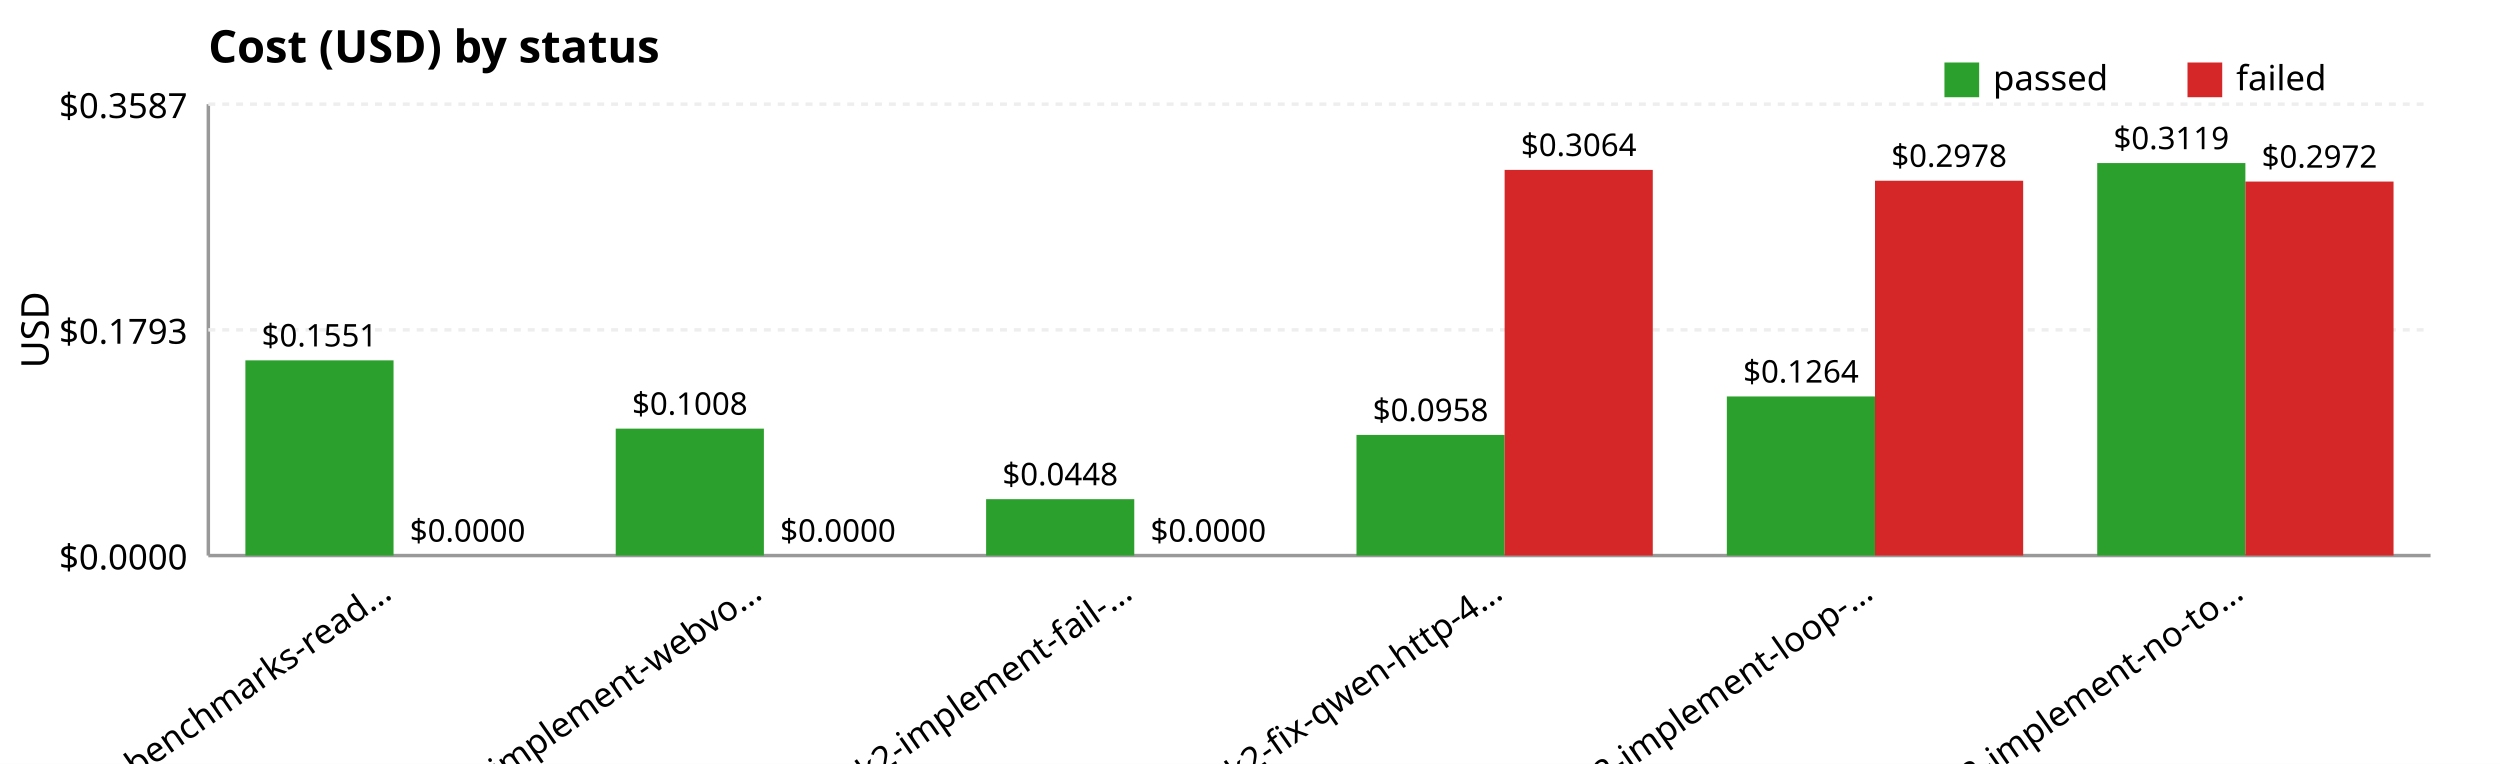
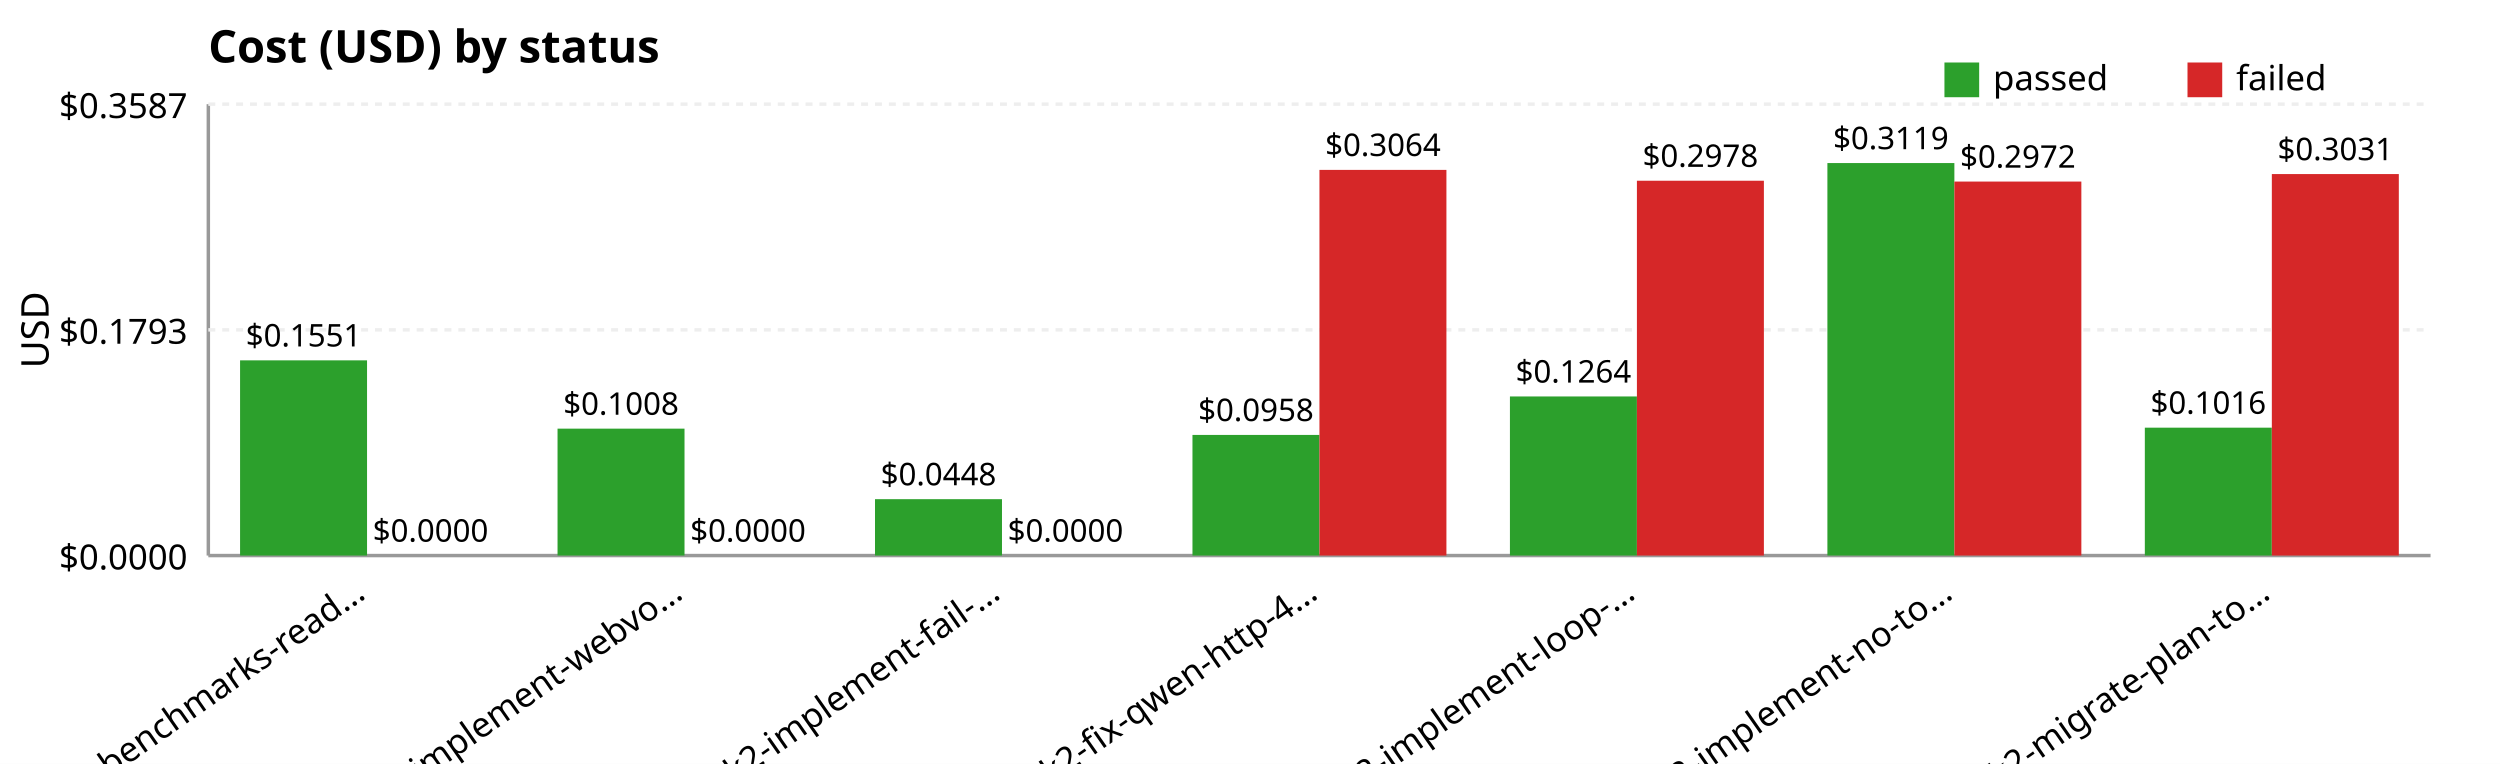
<svg xmlns="http://www.w3.org/2000/svg" viewBox="0 0 720 220" width="720" height="220" font-family="sans-serif">
  <rect width="100%" height="100%" fill="#fff" />
  <text x="60" y="18" font-size="13" font-weight="600">Cost (USD) by status</text>
  <line x1="60" y1="30" x2="60" y2="160" stroke="#999" />
  <line x1="60" y1="160" x2="700" y2="160" stroke="#999" />
  <text x="54" y="164.0" font-size="10" text-anchor="end" fill="#000">$0.0000</text>
  <text x="54" y="99.0" font-size="10" text-anchor="end" fill="#000">$0.1793</text>
  <line x1="60" y1="95.0" x2="700" y2="95.0" stroke="#eee" stroke-dasharray="2,2" />
  <text x="54" y="34.0" font-size="10" text-anchor="end" fill="#000">$0.3587</text>
  <line x1="60" y1="30.0" x2="700" y2="30.0" stroke="#eee" stroke-dasharray="2,2" />
  <text x="14" y="95.0" font-size="11" fill="#000" transform="rotate(-90 14 95.0)" text-anchor="middle">USD</text>
-   <rect x="70.67" y="103.78" width="42.67" height="56.22" fill="#2ca02c" />
-   <text x="92.00" y="99.78" font-size="9" text-anchor="middle" fill="#000">$0.1551</text>
-   <rect x="113.33" y="160.00" width="42.67" height="0.00" fill="#d62728" />
-   <text x="134.67" y="156.00" font-size="9" text-anchor="middle" fill="#000">$0.0000</text>
-   <text x="113.33" y="172" font-size="10" fill="#000" text-anchor="end" transform="rotate(-35 113.33 172)">task2-benchmarks-read…</text>
-   <rect x="177.33" y="123.45" width="42.67" height="36.55" fill="#2ca02c" />
-   <text x="198.67" y="119.45" font-size="9" text-anchor="middle" fill="#000">$0.1008</text>
-   <rect x="220.00" y="160.00" width="42.67" height="0.00" fill="#d62728" />
-   <text x="241.33" y="156.00" font-size="9" text-anchor="middle" fill="#000">$0.0000</text>
-   <text x="220.00" y="172" font-size="10" fill="#000" text-anchor="end" transform="rotate(-35 220.00 172)">task2-implement-webvo…</text>
-   <rect x="284.00" y="143.76" width="42.67" height="16.24" fill="#2ca02c" />
-   <text x="305.33" y="139.76" font-size="9" text-anchor="middle" fill="#000">$0.0448</text>
-   <rect x="326.67" y="160.00" width="42.67" height="0.00" fill="#d62728" />
-   <text x="348.00" y="156.00" font-size="9" text-anchor="middle" fill="#000">$0.0000</text>
-   <text x="326.67" y="172" font-size="10" fill="#000" text-anchor="end" transform="rotate(-35 326.67 172)">task2-implement-fail-…</text>
-   <rect x="390.67" y="125.26" width="42.67" height="34.74" fill="#2ca02c" />
-   <text x="412.00" y="121.26" font-size="9" text-anchor="middle" fill="#000">$0.0958</text>
-   <rect x="433.33" y="48.93" width="42.67" height="111.07" fill="#d62728" />
-   <text x="454.67" y="44.93" font-size="9" text-anchor="middle" fill="#000">$0.3064</text>
-   <text x="433.33" y="172" font-size="10" fill="#000" text-anchor="end" transform="rotate(-35 433.33 172)">task2-fix-qwen-http-4…</text>
-   <rect x="497.33" y="114.18" width="42.67" height="45.82" fill="#2ca02c" />
-   <text x="518.67" y="110.18" font-size="9" text-anchor="middle" fill="#000">$0.1264</text>
-   <rect x="540.00" y="52.05" width="42.67" height="107.95" fill="#d62728" />
-   <text x="561.33" y="48.05" font-size="9" text-anchor="middle" fill="#000">$0.2978</text>
-   <text x="540.00" y="172" font-size="10" fill="#000" text-anchor="end" transform="rotate(-35 540.00 172)">task2-implement-loop-…</text>
-   <rect x="604.00" y="46.96" width="42.67" height="113.04" fill="#2ca02c" />
-   <text x="625.33" y="42.96" font-size="9" text-anchor="middle" fill="#000">$0.3119</text>
-   <rect x="646.67" y="52.29" width="42.67" height="107.71" fill="#d62728" />
-   <text x="668.00" y="48.29" font-size="9" text-anchor="middle" fill="#000">$0.2972</text>
-   <text x="646.67" y="172" font-size="10" fill="#000" text-anchor="end" transform="rotate(-35 646.67 172)">task2-implement-no-to…</text>
+   <rect x="69.14" y="103.78" width="36.57" height="56.22" fill="#2ca02c" />
+   <text x="87.43" y="99.78" font-size="9" text-anchor="middle" fill="#000">$0.1551</text>
+   <rect x="105.71" y="160.00" width="36.57" height="0.00" fill="#d62728" />
+   <text x="124.00" y="156.00" font-size="9" text-anchor="middle" fill="#000">$0.0000</text>
+   <text x="105.71" y="172" font-size="10" fill="#000" text-anchor="end" transform="rotate(-35 105.71 172)">task2-benchmarks-read…</text>
+   <rect x="160.57" y="123.45" width="36.57" height="36.55" fill="#2ca02c" />
+   <text x="178.86" y="119.45" font-size="9" text-anchor="middle" fill="#000">$0.1008</text>
+   <rect x="197.14" y="160.00" width="36.57" height="0.00" fill="#d62728" />
+   <text x="215.43" y="156.00" font-size="9" text-anchor="middle" fill="#000">$0.0000</text>
+   <text x="197.14" y="172" font-size="10" fill="#000" text-anchor="end" transform="rotate(-35 197.14 172)">task2-implement-webvo…</text>
+   <rect x="252.00" y="143.76" width="36.57" height="16.24" fill="#2ca02c" />
+   <text x="270.29" y="139.76" font-size="9" text-anchor="middle" fill="#000">$0.0448</text>
+   <rect x="288.57" y="160.00" width="36.57" height="0.00" fill="#d62728" />
+   <text x="306.86" y="156.00" font-size="9" text-anchor="middle" fill="#000">$0.0000</text>
+   <text x="288.57" y="172" font-size="10" fill="#000" text-anchor="end" transform="rotate(-35 288.57 172)">task2-implement-fail-…</text>
+   <rect x="343.43" y="125.26" width="36.57" height="34.74" fill="#2ca02c" />
+   <text x="361.71" y="121.26" font-size="9" text-anchor="middle" fill="#000">$0.0958</text>
+   <rect x="380.00" y="48.93" width="36.57" height="111.07" fill="#d62728" />
+   <text x="398.29" y="44.93" font-size="9" text-anchor="middle" fill="#000">$0.3064</text>
+   <text x="380.00" y="172" font-size="10" fill="#000" text-anchor="end" transform="rotate(-35 380.00 172)">task2-fix-qwen-http-4…</text>
+   <rect x="434.86" y="114.18" width="36.57" height="45.82" fill="#2ca02c" />
+   <text x="453.14" y="110.18" font-size="9" text-anchor="middle" fill="#000">$0.1264</text>
+   <rect x="471.43" y="52.05" width="36.57" height="107.95" fill="#d62728" />
+   <text x="489.71" y="48.05" font-size="9" text-anchor="middle" fill="#000">$0.2978</text>
+   <text x="471.43" y="172" font-size="10" fill="#000" text-anchor="end" transform="rotate(-35 471.43 172)">task2-implement-loop-…</text>
+   <rect x="526.29" y="46.96" width="36.57" height="113.04" fill="#2ca02c" />
+   <text x="544.57" y="42.96" font-size="9" text-anchor="middle" fill="#000">$0.3119</text>
+   <rect x="562.86" y="52.29" width="36.57" height="107.71" fill="#d62728" />
+   <text x="581.14" y="48.29" font-size="9" text-anchor="middle" fill="#000">$0.2972</text>
+   <text x="562.86" y="172" font-size="10" fill="#000" text-anchor="end" transform="rotate(-35 562.86 172)">task2-implement-no-to…</text>
+   <rect x="617.71" y="123.17" width="36.57" height="36.83" fill="#2ca02c" />
+   <text x="636.00" y="119.17" font-size="9" text-anchor="middle" fill="#000">$0.1016</text>
+   <rect x="654.29" y="50.13" width="36.57" height="109.87" fill="#d62728" />
+   <text x="672.57" y="46.13" font-size="9" text-anchor="middle" fill="#000">$0.3031</text>
+   <text x="654.29" y="172" font-size="10" fill="#000" text-anchor="end" transform="rotate(-35 654.29 172)">task2-migrate-plan-to…</text>
  <rect x="560" y="18" width="10" height="10" fill="#2ca02c" />
  <text x="574" y="26" font-size="10" fill="#000">passed</text>
  <rect x="630" y="18" width="10" height="10" fill="#d62728" />
  <text x="644" y="26" font-size="10" fill="#000">failed</text>
</svg>
